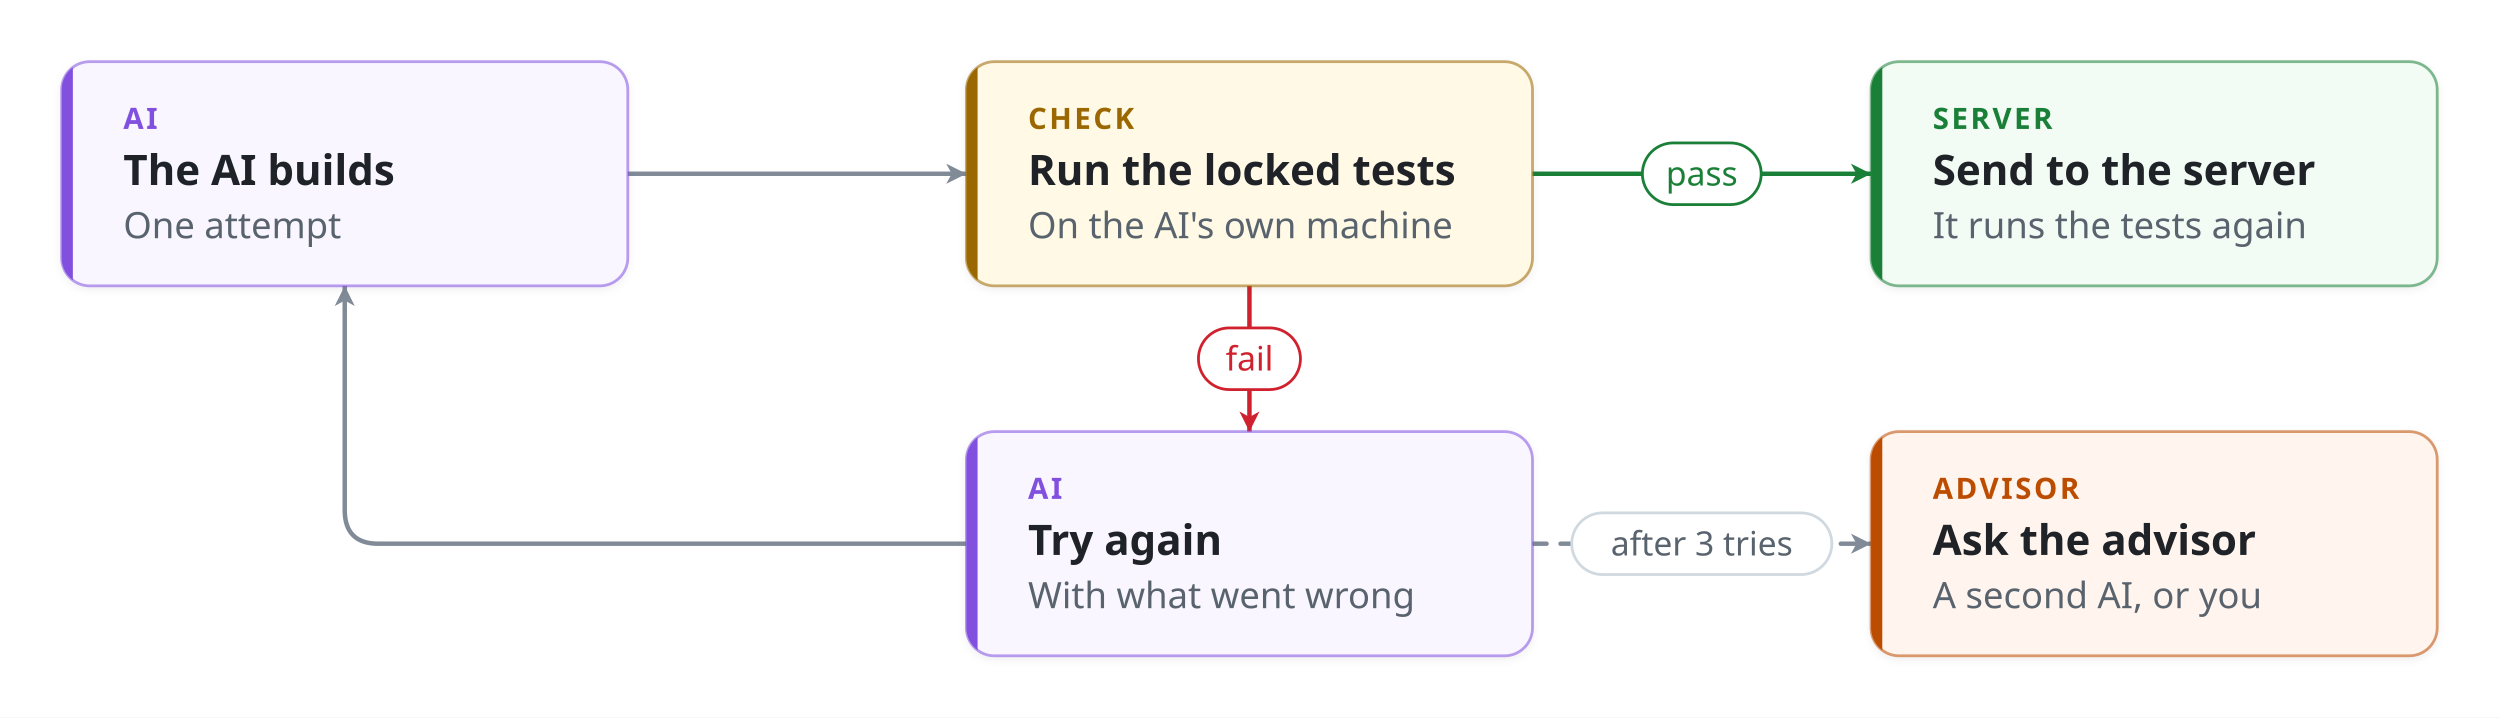
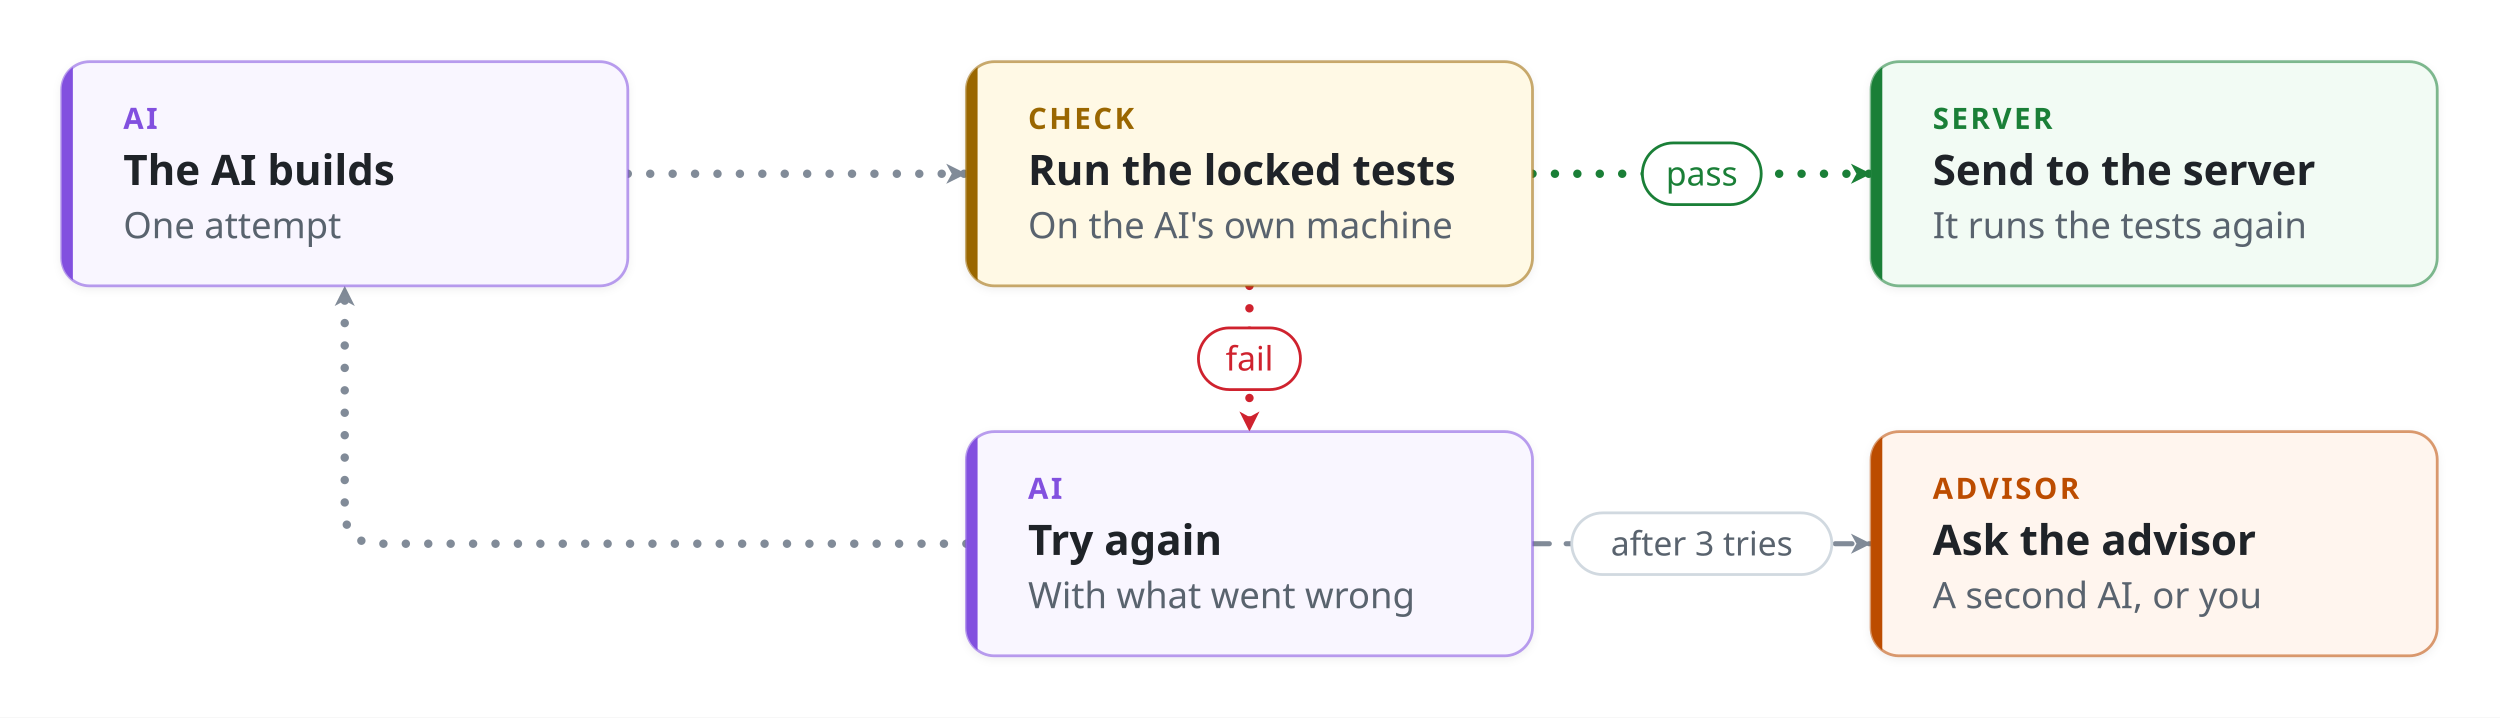
<svg xmlns="http://www.w3.org/2000/svg" viewBox="-22 -22 892 256" width="892" height="256" role="img" aria-labelledby="title desc" font-family="-apple-system, BlinkMacSystemFont, 'Segoe UI', 'Noto Sans', Helvetica, Arial, sans-serif">
  <defs>
    <marker id="arrow-plain" viewBox="0 0 10 10" refX="9" refY="5" markerWidth="9" markerHeight="9" markerUnits="userSpaceOnUse" orient="auto-start-reverse">
      <path d="M1,1 L9,5 L1,9 L3.2,5 z" fill="#818b98" />
    </marker>
    <marker id="arrow-fail" viewBox="0 0 10 10" refX="9" refY="5" markerWidth="9" markerHeight="9" markerUnits="userSpaceOnUse" orient="auto-start-reverse">
      <path d="M1,1 L9,5 L1,9 L3.2,5 z" fill="#cf222e" />
    </marker>
    <marker id="arrow-pass" viewBox="0 0 10 10" refX="9" refY="5" markerWidth="9" markerHeight="9" markerUnits="userSpaceOnUse" orient="auto-start-reverse">
      <path d="M1,1 L9,5 L1,9 L3.2,5 z" fill="#1a7f37" />
    </marker>
    <filter id="shadow" x="-10%" y="-10%" width="120%" height="140%">
      <feDropShadow dx="0" dy="1" stdDeviation="1.6" flood-color="#1f2328" flood-opacity="0.07" />
    </filter>
  </defs>
+   <style>.main{stroke-width:3;stroke-dasharray:0 8;animation:flow 0.8s linear infinite}.side{stroke-width:1.8;stroke-dasharray:6 6;animation:side 1.6s linear infinite}@keyframes flow{to{stroke-dashoffset:-8}}@keyframes side{to{stroke-dashoffset:-12}}@media (prefers-reduced-motion:reduce){.main,.side{animation:none}}</style>
  <rect x="-22" y="-22" width="892" height="256" fill="#ffffff" />
-   <path d="M202.0,40.0 L322.8,40.0" fill="none" stroke="#818b98" stroke-width="1.6" stroke-linecap="round" stroke-linejoin="round" marker-end="url(#arrow-plain)" />
-   <path d="M524.8,40.0 L645.6,40.0" fill="none" stroke="#1a7f37" stroke-width="1.6" stroke-linecap="round" stroke-linejoin="round" marker-end="url(#arrow-pass)" />
-   <path d="M423.8,80.0 L423.8,132.0" fill="none" stroke="#cf222e" stroke-width="1.6" stroke-linecap="round" stroke-linejoin="round" marker-end="url(#arrow-fail)" />
-   <path d="M322.8,172.0 L113.0,172.0 Q101.0,172.0 101.0,160.0 L101.0,80.0" fill="none" stroke="#818b98" stroke-width="1.6" stroke-linecap="round" stroke-linejoin="round" marker-end="url(#arrow-plain)" />
-   <path d="M524.8,172.0 L645.6,172.0" fill="none" stroke="#818b98" stroke-width="1.6" stroke-linecap="round" stroke-linejoin="round" stroke-dasharray="5 5" marker-end="url(#arrow-plain)" />
+   <path class="main" d="M202.0,40.0 L322.8,40.0" fill="none" stroke="#818b98" stroke-linecap="round" stroke-linejoin="round" marker-end="url(#arrow-plain)" />
+   <path class="main" d="M524.8,40.0 L645.6,40.0" fill="none" stroke="#1a7f37" stroke-linecap="round" stroke-linejoin="round" marker-end="url(#arrow-pass)" />
+   <path class="main" d="M423.8,80.0 L423.8,132.0" fill="none" stroke="#cf222e" stroke-linecap="round" stroke-linejoin="round" marker-end="url(#arrow-fail)" />
+   <path class="main" d="M322.8,172.0 L113.0,172.0 Q101.0,172.0 101.0,160.0 L101.0,80.0" fill="none" stroke="#818b98" stroke-linecap="round" stroke-linejoin="round" marker-end="url(#arrow-plain)" />
+   <path class="side" d="M524.8,172.0 L645.6,172.0" fill="none" stroke="#818b98" stroke-linecap="round" stroke-linejoin="round" marker-end="url(#arrow-plain)" />
  <rect x="0.0" y="0.0" width="202.0" height="80.0" rx="10" fill="#f9f6ff" stroke="#8250df" stroke-opacity="0.55" stroke-width="1" filter="url(#shadow)" />
  <clipPath id="clip0">
    <rect x="0.0" y="0.0" width="202.0" height="80.0" rx="10" />
  </clipPath>
  <rect x="0.0" y="0.0" width="4" height="80.0" fill="#8250df" clip-path="url(#clip0)" />
  <text x="22.0" y="24.0" font-size="10.5" font-weight="700" letter-spacing="0.9" fill="#8250df">AI</text>
  <text x="22.0" y="44.0" font-size="15" font-weight="600" fill="#1f2328">The AI builds</text>
  <text x="22.0" y="63.0" font-size="13" fill="#59636e">One attempt</text>
  <rect x="322.8" y="0.0" width="202.0" height="80.0" rx="10" fill="#fff9e5" stroke="#9a6700" stroke-opacity="0.55" stroke-width="1" filter="url(#shadow)" />
  <clipPath id="clip1">
    <rect x="322.8" y="0.0" width="202.0" height="80.0" rx="10" />
  </clipPath>
  <rect x="322.8" y="0.0" width="4" height="80.0" fill="#9a6700" clip-path="url(#clip1)" />
  <text x="344.8" y="24.0" font-size="10.5" font-weight="700" letter-spacing="0.9" fill="#9a6700">CHECK</text>
  <text x="344.8" y="44.0" font-size="15" font-weight="600" fill="#1f2328">Run the locked tests</text>
  <text x="344.8" y="63.0" font-size="13" fill="#59636e">On the AI's own machine</text>
  <rect x="645.6" y="0.0" width="202.0" height="80.0" rx="10" fill="#f2fbf4" stroke="#1a7f37" stroke-opacity="0.55" stroke-width="1" filter="url(#shadow)" />
  <clipPath id="clip2">
    <rect x="645.6" y="0.0" width="202.0" height="80.0" rx="10" />
  </clipPath>
  <rect x="645.6" y="0.0" width="4" height="80.0" fill="#1a7f37" clip-path="url(#clip2)" />
  <text x="667.6" y="24.0" font-size="10.5" font-weight="700" letter-spacing="0.9" fill="#1a7f37">SERVER</text>
  <text x="667.6" y="44.0" font-size="15" font-weight="600" fill="#1f2328">Send to the server</text>
  <text x="667.6" y="63.0" font-size="13" fill="#59636e">It runs the tests again</text>
  <rect x="322.8" y="132.0" width="202.0" height="80.0" rx="10" fill="#f9f6ff" stroke="#8250df" stroke-opacity="0.55" stroke-width="1" filter="url(#shadow)" />
  <clipPath id="clip3">
    <rect x="322.8" y="132.0" width="202.0" height="80.0" rx="10" />
  </clipPath>
  <rect x="322.8" y="132.0" width="4" height="80.0" fill="#8250df" clip-path="url(#clip3)" />
  <text x="344.8" y="156.0" font-size="10.5" font-weight="700" letter-spacing="0.9" fill="#8250df">AI</text>
  <text x="344.8" y="176.0" font-size="15" font-weight="600" fill="#1f2328">Try again</text>
  <text x="344.8" y="195.0" font-size="13" fill="#59636e">With what went wrong</text>
  <rect x="645.6" y="132.0" width="202.0" height="80.0" rx="10" fill="#fff5ee" stroke="#bc4c00" stroke-opacity="0.55" stroke-width="1" filter="url(#shadow)" />
  <clipPath id="clip4">
    <rect x="645.6" y="132.0" width="202.0" height="80.0" rx="10" />
  </clipPath>
  <rect x="645.6" y="132.0" width="4" height="80.0" fill="#bc4c00" clip-path="url(#clip4)" />
  <text x="667.6" y="156.0" font-size="10.5" font-weight="700" letter-spacing="0.9" fill="#bc4c00">ADVISOR</text>
  <text x="667.6" y="176.0" font-size="15" font-weight="600" fill="#1f2328">Ask the advisor</text>
  <text x="667.6" y="195.0" font-size="13" fill="#59636e">A second AI, or you</text>
  <rect x="564.0" y="29.0" width="42.4" height="22" rx="11.0" fill="#ffffff" stroke="#1a7f37" stroke-width="1" />
  <text x="585.2" y="44.2" text-anchor="middle" font-size="12" font-weight="500" fill="#1a7f37">pass</text>
  <rect x="405.6" y="95.0" width="36.4" height="22" rx="11.0" fill="#ffffff" stroke="#cf222e" stroke-width="1" />
  <text x="423.8" y="110.2" text-anchor="middle" font-size="12" font-weight="500" fill="#cf222e">fail</text>
  <rect x="538.8" y="161.0" width="92.8" height="22" rx="11.0" fill="#ffffff" stroke="#d1d9e0" stroke-width="1" />
  <text x="585.2" y="176.2" text-anchor="middle" font-size="12" font-weight="500" fill="#59636e">after 3 tries</text>
</svg>
